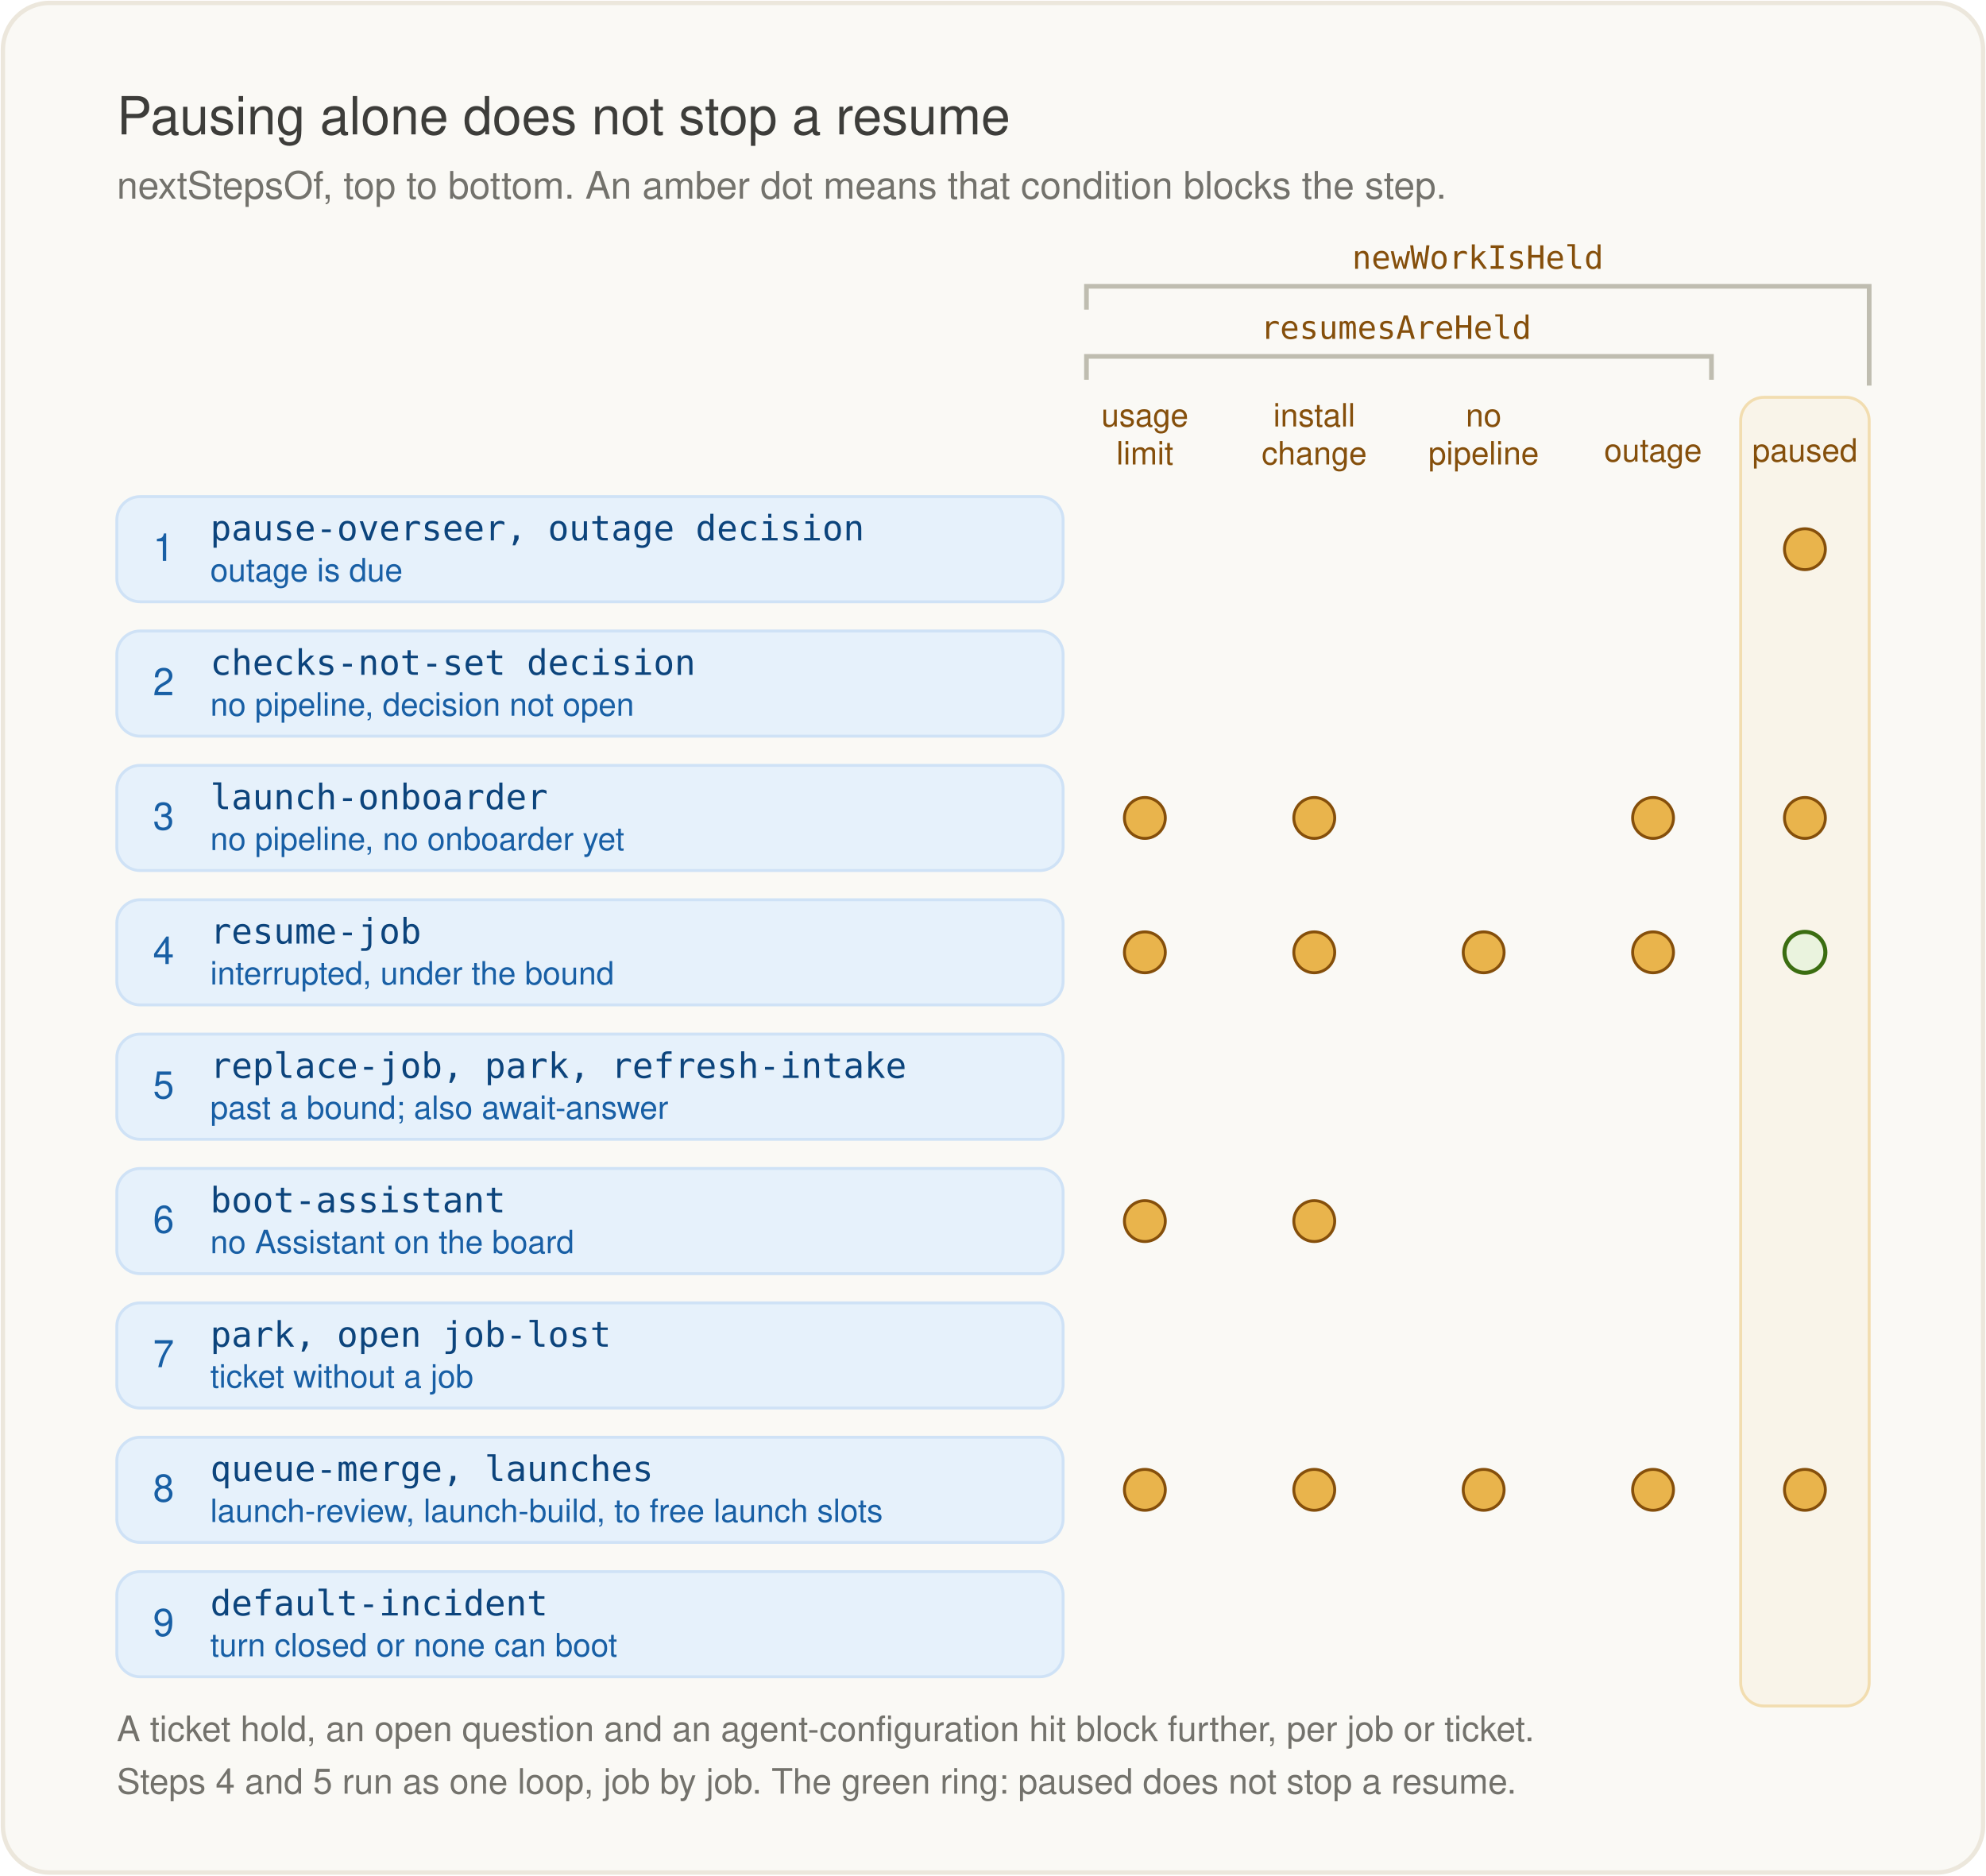
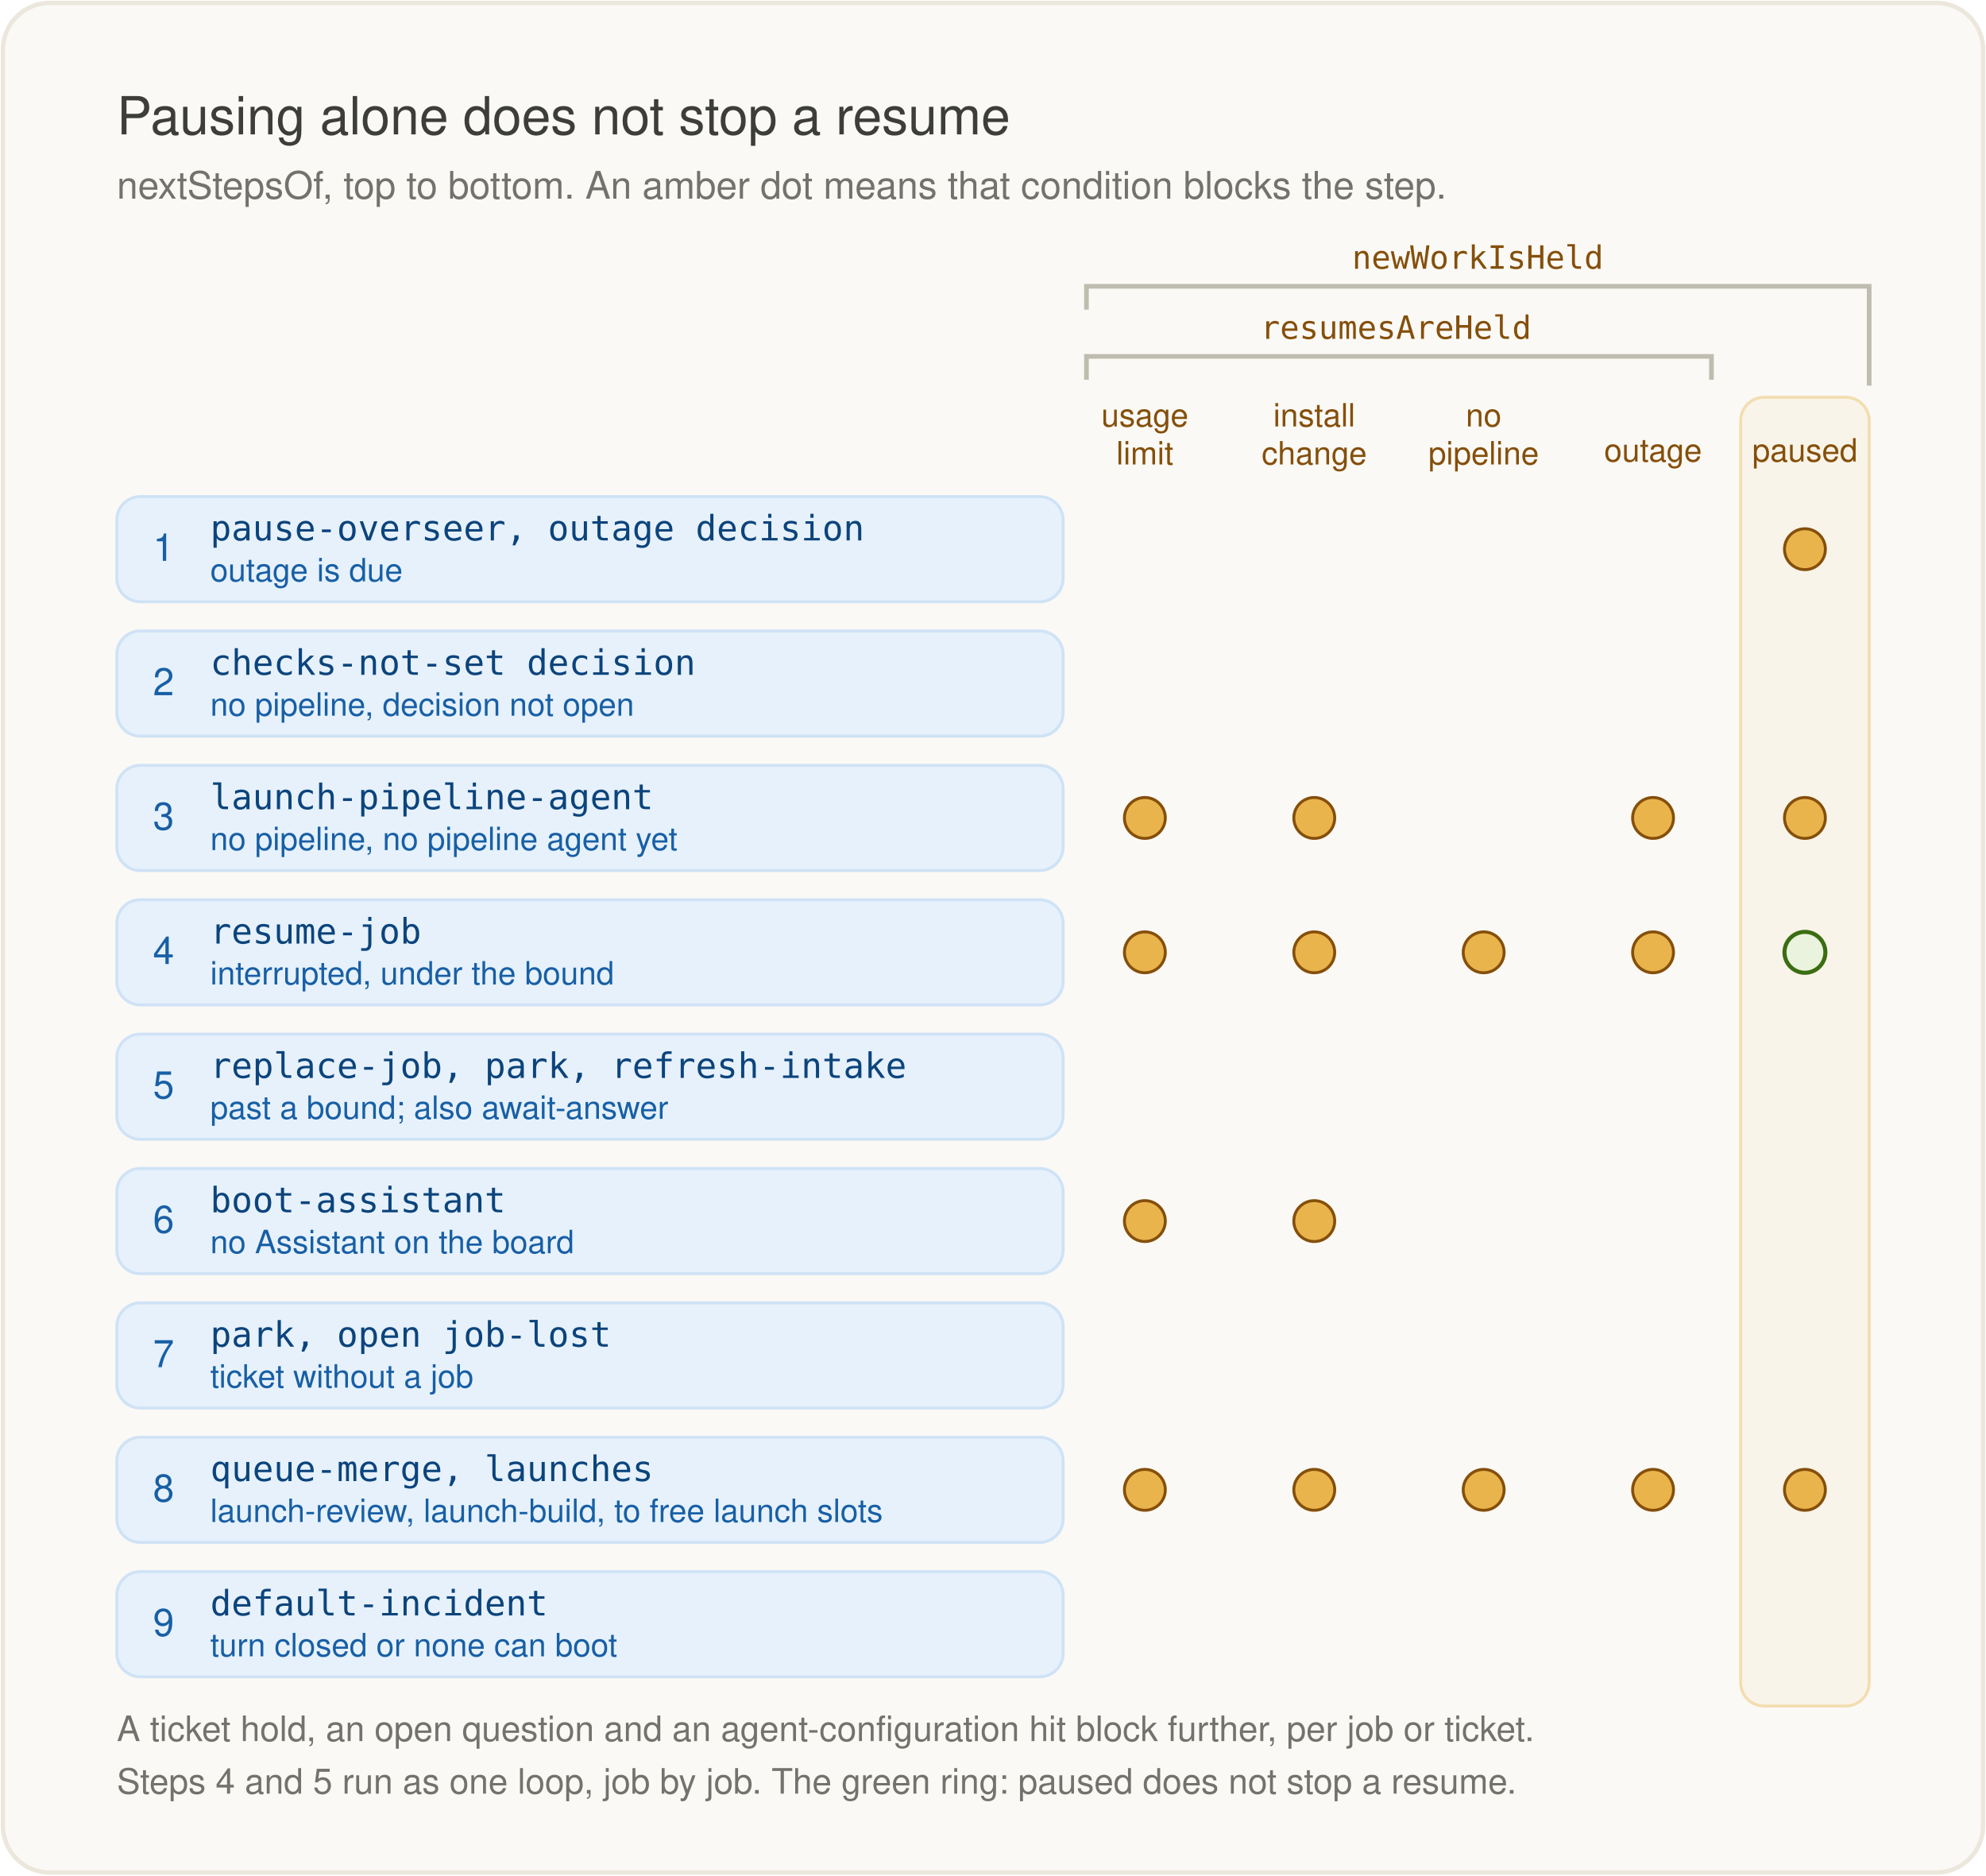
<svg xmlns="http://www.w3.org/2000/svg" width="680" height="642" viewBox="0 0 680 642" role="img" font-family="-apple-system,BlinkMacSystemFont,'Segoe UI',Helvetica,Arial,sans-serif">
  <defs>
    <marker id="ah" markerWidth="9" markerHeight="9" refX="6" refY="4.5" orient="auto">
      <path d="M0,0 L8,4.5 L0,9 z" fill="#73726c" />
    </marker>
  </defs>
  <rect x="1" y="1" width="678" height="640" rx="16" fill="#FAF9F5" stroke="#ECE7DC" stroke-width="1.5" />
  <text x="40" y="46" font-size="18" font-weight="500" fill="#3d3d3a">Pausing alone does not stop a resume</text>
  <text x="40" y="68" font-size="13" fill="#73726c">nextStepsOf, top to bottom. An amber dot means that condition blocks the step.</text>
  <text x="506" y="92" font-size="11" font-weight="500" fill="#854F0B" text-anchor="middle" font-family="ui-monospace,Menlo,Consolas,monospace">newWorkIsHeld</text>
  <path d="M372,106 L372,98 L640,98 L640,132" fill="none" stroke="#bfbdb0" stroke-width="1.6" />
  <text x="478" y="116" font-size="11" font-weight="500" fill="#854F0B" text-anchor="middle" font-family="ui-monospace,Menlo,Consolas,monospace">resumesAreHeld</text>
  <path d="M372,130 L372,122 L586,122 L586,130" fill="none" stroke="#bfbdb0" stroke-width="1.6" />
  <text x="392" y="146" font-size="11" font-weight="500" fill="#854F0B" text-anchor="middle">usage</text>
  <text x="392" y="159" font-size="11" font-weight="500" fill="#854F0B" text-anchor="middle">limit</text>
  <text x="450" y="146" font-size="11" font-weight="500" fill="#854F0B" text-anchor="middle">install</text>
  <text x="450" y="159" font-size="11" font-weight="500" fill="#854F0B" text-anchor="middle">change</text>
  <text x="508" y="146" font-size="11" font-weight="500" fill="#854F0B" text-anchor="middle">no</text>
  <text x="508" y="159" font-size="11" font-weight="500" fill="#854F0B" text-anchor="middle">pipeline</text>
  <text x="566" y="158" font-size="11" font-weight="500" fill="#854F0B" text-anchor="middle">outage</text>
  <rect x="596" y="136" width="44" height="448" rx="8" fill="#FAEEDA" fill-opacity="0.45" stroke="#F2DDB0" />
  <text x="618" y="158" font-size="11" font-weight="500" fill="#854F0B" text-anchor="middle">paused</text>
  <rect x="40" y="170" width="324" height="36" rx="8" fill="#E6F1FB" stroke="#CFE2F6" />
  <text x="56" y="192" font-size="13" font-weight="500" fill="#185FA5" text-anchor="middle">1</text>
  <text x="72" y="185" font-size="12" font-weight="500" fill="#0C447C" text-anchor="start" font-family="ui-monospace,Menlo,Consolas,monospace">pause-overseer, outage decision</text>
  <text x="72" y="199" font-size="11" fill="#185FA5" text-anchor="start">outage is due</text>
  <circle cx="618" cy="188" r="7" fill="#E9B44C" stroke="#854F0B" stroke-width="1" />
  <rect x="40" y="216" width="324" height="36" rx="8" fill="#E6F1FB" stroke="#CFE2F6" />
  <text x="56" y="238" font-size="13" font-weight="500" fill="#185FA5" text-anchor="middle">2</text>
  <text x="72" y="231" font-size="12" font-weight="500" fill="#0C447C" text-anchor="start" font-family="ui-monospace,Menlo,Consolas,monospace">checks-not-set decision</text>
  <text x="72" y="245" font-size="11" fill="#185FA5" text-anchor="start">no pipeline, decision not open</text>
  <rect x="40" y="262" width="324" height="36" rx="8" fill="#E6F1FB" stroke="#CFE2F6" />
  <text x="56" y="284" font-size="13" font-weight="500" fill="#185FA5" text-anchor="middle">3</text>
-   <text x="72" y="277" font-size="12" font-weight="500" fill="#0C447C" text-anchor="start" font-family="ui-monospace,Menlo,Consolas,monospace">launch-onboarder</text>
-   <text x="72" y="291" font-size="11" fill="#185FA5" text-anchor="start">no pipeline, no onboarder yet</text>
+   <text x="72" y="277" font-size="12" font-weight="500" fill="#0C447C" text-anchor="start" font-family="ui-monospace,Menlo,Consolas,monospace">launch-pipeline-agent</text>
+   <text x="72" y="291" font-size="11" fill="#185FA5" text-anchor="start">no pipeline, no pipeline agent yet</text>
  <circle cx="392" cy="280" r="7" fill="#E9B44C" stroke="#854F0B" stroke-width="1" />
  <circle cx="450" cy="280" r="7" fill="#E9B44C" stroke="#854F0B" stroke-width="1" />
  <circle cx="566" cy="280" r="7" fill="#E9B44C" stroke="#854F0B" stroke-width="1" />
  <circle cx="618" cy="280" r="7" fill="#E9B44C" stroke="#854F0B" stroke-width="1" />
  <rect x="40" y="308" width="324" height="36" rx="8" fill="#E6F1FB" stroke="#CFE2F6" />
  <text x="56" y="330" font-size="13" font-weight="500" fill="#185FA5" text-anchor="middle">4</text>
  <text x="72" y="323" font-size="12" font-weight="500" fill="#0C447C" text-anchor="start" font-family="ui-monospace,Menlo,Consolas,monospace">resume-job</text>
  <text x="72" y="337" font-size="11" fill="#185FA5" text-anchor="start">interrupted, under the bound</text>
  <circle cx="392" cy="326" r="7" fill="#E9B44C" stroke="#854F0B" stroke-width="1" />
  <circle cx="450" cy="326" r="7" fill="#E9B44C" stroke="#854F0B" stroke-width="1" />
  <circle cx="508" cy="326" r="7" fill="#E9B44C" stroke="#854F0B" stroke-width="1" />
  <circle cx="566" cy="326" r="7" fill="#E9B44C" stroke="#854F0B" stroke-width="1" />
  <circle cx="618" cy="326" r="7" fill="#EAF3DE" stroke="#3B6D11" stroke-width="1.4" />
  <rect x="40" y="354" width="324" height="36" rx="8" fill="#E6F1FB" stroke="#CFE2F6" />
  <text x="56" y="376" font-size="13" font-weight="500" fill="#185FA5" text-anchor="middle">5</text>
  <text x="72" y="369" font-size="12" font-weight="500" fill="#0C447C" text-anchor="start" font-family="ui-monospace,Menlo,Consolas,monospace">replace-job, park, refresh-intake</text>
  <text x="72" y="383" font-size="11" fill="#185FA5" text-anchor="start">past a bound; also await-answer</text>
  <rect x="40" y="400" width="324" height="36" rx="8" fill="#E6F1FB" stroke="#CFE2F6" />
  <text x="56" y="422" font-size="13" font-weight="500" fill="#185FA5" text-anchor="middle">6</text>
  <text x="72" y="415" font-size="12" font-weight="500" fill="#0C447C" text-anchor="start" font-family="ui-monospace,Menlo,Consolas,monospace">boot-assistant</text>
  <text x="72" y="429" font-size="11" fill="#185FA5" text-anchor="start">no Assistant on the board</text>
  <circle cx="392" cy="418" r="7" fill="#E9B44C" stroke="#854F0B" stroke-width="1" />
  <circle cx="450" cy="418" r="7" fill="#E9B44C" stroke="#854F0B" stroke-width="1" />
  <rect x="40" y="446" width="324" height="36" rx="8" fill="#E6F1FB" stroke="#CFE2F6" />
  <text x="56" y="468" font-size="13" font-weight="500" fill="#185FA5" text-anchor="middle">7</text>
  <text x="72" y="461" font-size="12" font-weight="500" fill="#0C447C" text-anchor="start" font-family="ui-monospace,Menlo,Consolas,monospace">park, open job-lost</text>
  <text x="72" y="475" font-size="11" fill="#185FA5" text-anchor="start">ticket without a job</text>
  <rect x="40" y="492" width="324" height="36" rx="8" fill="#E6F1FB" stroke="#CFE2F6" />
  <text x="56" y="514" font-size="13" font-weight="500" fill="#185FA5" text-anchor="middle">8</text>
  <text x="72" y="507" font-size="12" font-weight="500" fill="#0C447C" text-anchor="start" font-family="ui-monospace,Menlo,Consolas,monospace">queue-merge, launches</text>
  <text x="72" y="521" font-size="11" fill="#185FA5" text-anchor="start">launch-review, launch-build, to free launch slots</text>
  <circle cx="392" cy="510" r="7" fill="#E9B44C" stroke="#854F0B" stroke-width="1" />
  <circle cx="450" cy="510" r="7" fill="#E9B44C" stroke="#854F0B" stroke-width="1" />
  <circle cx="508" cy="510" r="7" fill="#E9B44C" stroke="#854F0B" stroke-width="1" />
  <circle cx="566" cy="510" r="7" fill="#E9B44C" stroke="#854F0B" stroke-width="1" />
  <circle cx="618" cy="510" r="7" fill="#E9B44C" stroke="#854F0B" stroke-width="1" />
  <rect x="40" y="538" width="324" height="36" rx="8" fill="#E6F1FB" stroke="#CFE2F6" />
  <text x="56" y="560" font-size="13" font-weight="500" fill="#185FA5" text-anchor="middle">9</text>
  <text x="72" y="553" font-size="12" font-weight="500" fill="#0C447C" text-anchor="start" font-family="ui-monospace,Menlo,Consolas,monospace">default-incident</text>
  <text x="72" y="567" font-size="11" fill="#185FA5" text-anchor="start">turn closed or none can boot</text>
  <text x="40" y="596" font-size="12" fill="#73726c" text-anchor="start">A ticket hold, an open question and an agent-configuration hit block further, per job or ticket.</text>
  <text x="40" y="614" font-size="12" fill="#73726c" text-anchor="start">Steps 4 and 5 run as one loop, job by job. The green ring: paused does not stop a resume.</text>
</svg>
